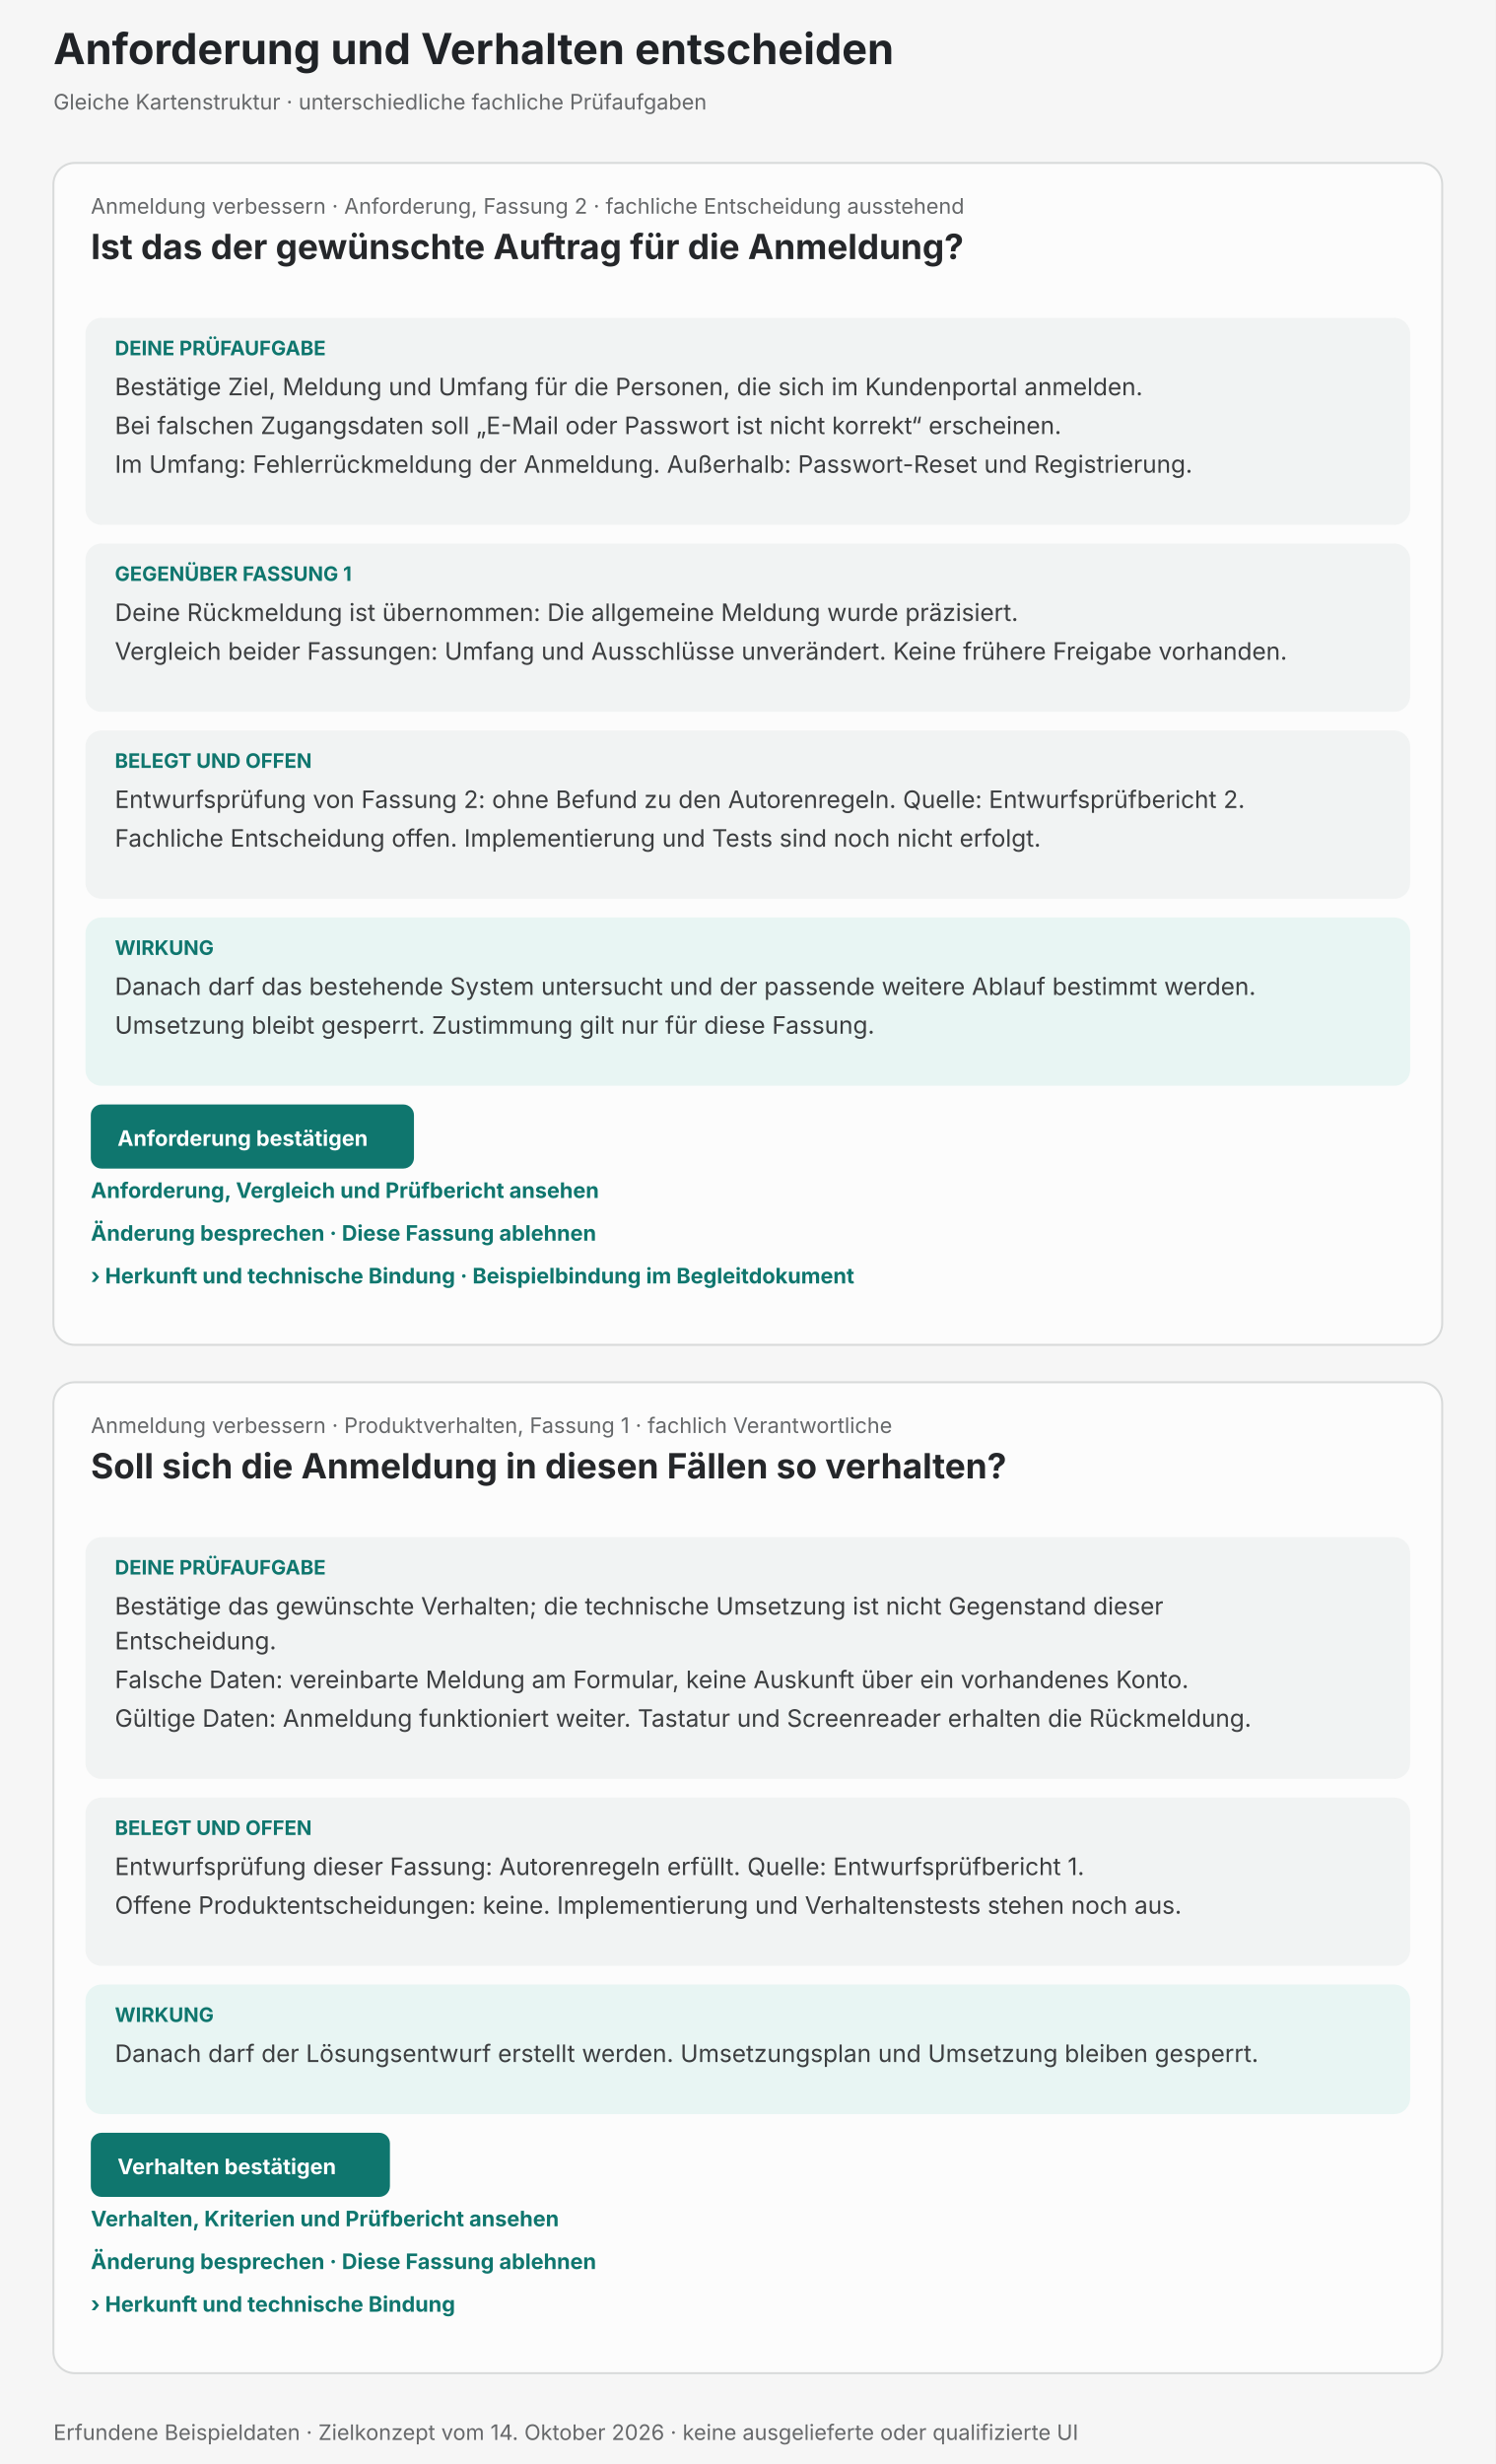
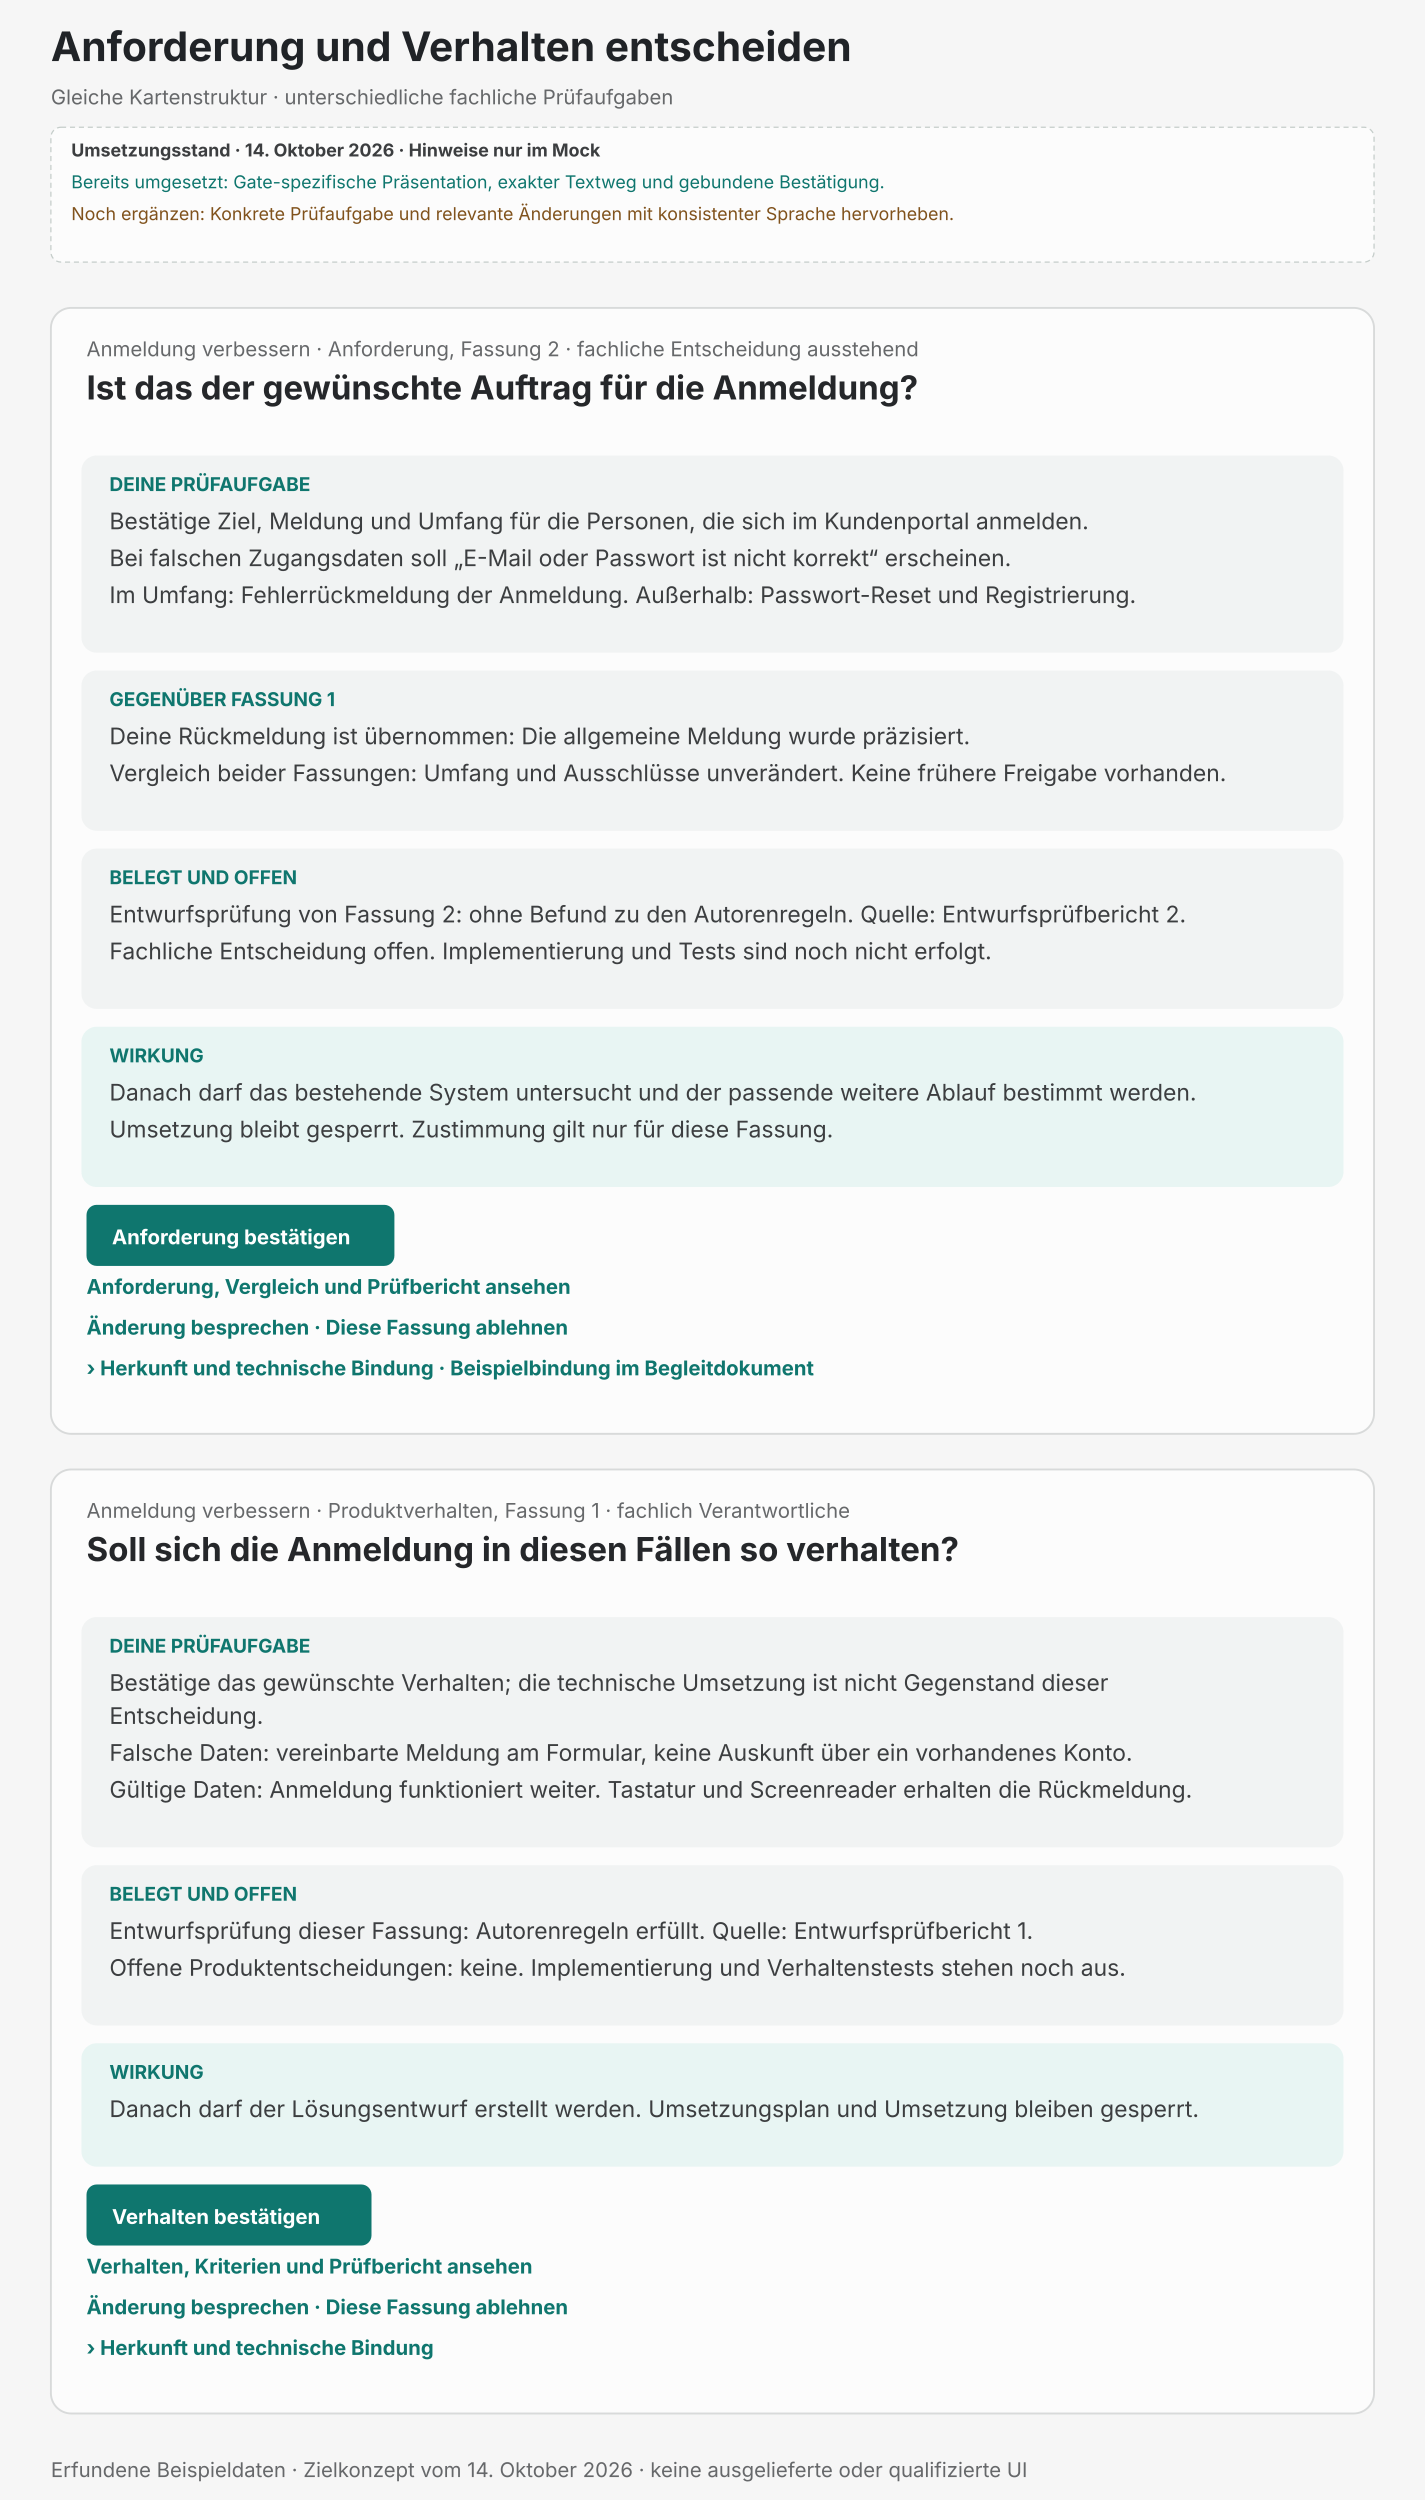
- <svg xmlns="http://www.w3.org/2000/svg" width="1120" height="1845" viewBox="0 0 1120 1845" role="img" aria-labelledby="title desc">
+ <svg xmlns="http://www.w3.org/2000/svg" width="1120" height="1965" viewBox="0 0 1120 1965" role="img" aria-labelledby="title desc">
  <style>
.bg {fill:#f6f6f6} .card {fill:#fcfcfc;stroke:#d8dada;stroke-width:1.5}
.soft {fill:#f1f3f3} .effect {fill:#e8f5f3} .warning {fill:#fff8df}
.title {fill:#202327;font:700 32px Inter,Arial,sans-serif}
.heading {fill:#25272a;font:700 26px Inter,Arial,sans-serif}
.meta {fill:#66686a;font:400 16px Inter,Arial,sans-serif}
.label {fill:#0f766e;font:700 15px Inter,Arial,sans-serif}
.body {fill:#3c3e40;font:400 18px Inter,Arial,sans-serif}
.strong {fill:#25272a;font:700 18px Inter,Arial,sans-serif}
.mono {fill:#3c3e40;font:400 14px "JetBrains Mono",Consolas,monospace}
.button {fill:#0f766e} .buttonText {fill:white;font:700 16px Inter,Arial,sans-serif}
.link {fill:#0f766e;font:700 16px Inter,Arial,sans-serif}
</style>
-   <rect class="bg" width="1120" height="1845" />
+   <rect class="bg" width="1120" height="1965" />
  <text class="title" x="40" y="48">Anforderung und Verhalten entscheiden</text>
  <text class="meta" x="40" y="82">Gleiche Kartenstruktur · unterschiedliche fachliche Prüfaufgaben</text>
-   <g transform="translate(40 122)">
-     <rect class="card" width="1040" height="885" rx="16" />
-     <text class="meta" x="28" y="38">Anmeldung verbessern · Anforderung, Fassung 2 · fachliche Entscheidung ausstehend</text>
-     <text class="heading" x="28" y="72">Ist das der gewünschte Auftrag für die Anmeldung?</text>
-     <rect class="soft" x="24" y="116" width="992" height="155" rx="12" />
-     <text class="label" x="46" y="144">DEINE PRÜFAUFGABE</text>
-     <text class="body" x="46" y="174">Bestätige Ziel, Meldung und Umfang für die Personen, die sich im Kundenportal anmelden.</text>
-     <text class="body" x="46" y="203">Bei falschen Zugangsdaten soll „E-Mail oder Passwort ist nicht korrekt“ erscheinen.</text>
-     <text class="body" x="46" y="232">Im Umfang: Fehlerrückmeldung der Anmeldung. Außerhalb: Passwort-Reset und Registrierung.</text>
-     <rect class="soft" x="24" y="285" width="992" height="126" rx="12" />
-     <text class="label" x="46" y="313">GEGENÜBER FASSUNG 1</text>
-     <text class="body" x="46" y="343">Deine Rückmeldung ist übernommen: Die allgemeine Meldung wurde präzisiert.</text>
-     <text class="body" x="46" y="372">Vergleich beider Fassungen: Umfang und Ausschlüsse unverändert. Keine frühere Freigabe vorhanden.</text>
-     <rect class="soft" x="24" y="425" width="992" height="126" rx="12" />
-     <text class="label" x="46" y="453">BELEGT UND OFFEN</text>
-     <text class="body" x="46" y="483">Entwurfsprüfung von Fassung 2: ohne Befund zu den Autorenregeln. Quelle: Entwurfsprüfbericht 2.</text>
-     <text class="body" x="46" y="512">Fachliche Entscheidung offen. Implementierung und Tests sind noch nicht erfolgt.</text>
-     <rect class="effect" x="24" y="565" width="992" height="126" rx="12" />
-     <text class="label" x="46" y="593">WIRKUNG</text>
-     <text class="body" x="46" y="623">Danach darf das bestehende System untersucht und der passende weitere Ablauf bestimmt werden.</text>
-     <text class="body" x="46" y="652">Umsetzung bleibt gesperrt. Zustimmung gilt nur für diese Fassung.</text>
-     <rect class="button" x="28" y="705" width="242" height="48" rx="8" />
-     <text class="buttonText" x="48" y="736">Anforderung bestätigen</text>
-     <text class="link" x="28" y="775">Anforderung, Vergleich und Prüfbericht ansehen</text>
-     <text class="link" x="28" y="807">Änderung besprechen · Diese Fassung ablehnen</text>
-     <text class="link" x="28" y="839">› Herkunft und technische Bindung · Beispielbindung im Begleitdokument</text>
+   <g id="implementation-review" role="group" aria-label="Umsetzungsstand vom 14. Oktober 2026; Hinweise nur im Mock">
+     <rect x="40" y="100" width="1040" height="106" rx="8" fill="#fcfcfc" stroke="#c5cdca" stroke-dasharray="4 3" />
+     <text x="56" y="123" fill="#3c3e40" font-family="Inter,Arial,sans-serif" font-size="14" font-weight="700">Umsetzungsstand · 14. Oktober 2026 · Hinweise nur im Mock</text>
+     <text x="56" y="148" fill="#0f766e" font-family="Inter,Arial,sans-serif" font-size="14">Bereits umgesetzt: Gate-spezifische Präsentation, exakter Textweg und gebundene Bestätigung.</text>
+     <text x="56" y="173" fill="#80521c" font-family="Inter,Arial,sans-serif" font-size="14">Noch ergänzen: Konkrete Prüfaufgabe und relevante Änderungen mit konsistenter Sprache hervorheben.</text>
  </g>
-   <g transform="translate(40 1035)">
-     <rect class="card" width="1040" height="742" rx="16" />
-     <text class="meta" x="28" y="38">Anmeldung verbessern · Produktverhalten, Fassung 1 · fachlich Verantwortliche</text>
-     <text class="heading" x="28" y="72">Soll sich die Anmeldung in diesen Fällen so verhalten?</text>
-     <rect class="soft" x="24" y="116" width="992" height="181" rx="12" />
-     <text class="label" x="46" y="144">DEINE PRÜFAUFGABE</text>
-     <text class="body" x="46" y="174">Bestätige das gewünschte Verhalten; die technische Umsetzung ist nicht Gegenstand dieser</text>
-     <text class="body" x="46" y="200">Entscheidung.</text>
-     <text class="body" x="46" y="229">Falsche Daten: vereinbarte Meldung am Formular, keine Auskunft über ein vorhandenes Konto.</text>
-     <text class="body" x="46" y="258">Gültige Daten: Anmeldung funktioniert weiter. Tastatur und Screenreader erhalten die Rückmeldung.</text>
-     <rect class="soft" x="24" y="311" width="992" height="126" rx="12" />
-     <text class="label" x="46" y="339">BELEGT UND OFFEN</text>
-     <text class="body" x="46" y="369">Entwurfsprüfung dieser Fassung: Autorenregeln erfüllt. Quelle: Entwurfsprüfbericht 1.</text>
-     <text class="body" x="46" y="398">Offene Produktentscheidungen: keine. Implementierung und Verhaltenstests stehen noch aus.</text>
-     <rect class="effect" x="24" y="451" width="992" height="97" rx="12" />
-     <text class="label" x="46" y="479">WIRKUNG</text>
-     <text class="body" x="46" y="509">Danach darf der Lösungsentwurf erstellt werden. Umsetzungsplan und Umsetzung bleiben gesperrt.</text>
-     <rect class="button" x="28" y="562" width="224" height="48" rx="8" />
-     <text class="buttonText" x="48" y="593">Verhalten bestätigen</text>
-     <text class="link" x="28" y="632">Verhalten, Kriterien und Prüfbericht ansehen</text>
-     <text class="link" x="28" y="664">Änderung besprechen · Diese Fassung ablehnen</text>
-     <text class="link" x="28" y="696">› Herkunft und technische Bindung</text>
+   <g transform="translate(0 120)">
+     <g transform="translate(40 122)">
+       <rect class="card" width="1040" height="885" rx="16" />
+       <text class="meta" x="28" y="38">Anmeldung verbessern · Anforderung, Fassung 2 · fachliche Entscheidung ausstehend</text>
+       <text class="heading" x="28" y="72">Ist das der gewünschte Auftrag für die Anmeldung?</text>
+       <rect class="soft" x="24" y="116" width="992" height="155" rx="12" />
+       <text class="label" x="46" y="144">DEINE PRÜFAUFGABE</text>
+       <text class="body" x="46" y="174">Bestätige Ziel, Meldung und Umfang für die Personen, die sich im Kundenportal anmelden.</text>
+       <text class="body" x="46" y="203">Bei falschen Zugangsdaten soll „E-Mail oder Passwort ist nicht korrekt“ erscheinen.</text>
+       <text class="body" x="46" y="232">Im Umfang: Fehlerrückmeldung der Anmeldung. Außerhalb: Passwort-Reset und Registrierung.</text>
+       <rect class="soft" x="24" y="285" width="992" height="126" rx="12" />
+       <text class="label" x="46" y="313">GEGENÜBER FASSUNG 1</text>
+       <text class="body" x="46" y="343">Deine Rückmeldung ist übernommen: Die allgemeine Meldung wurde präzisiert.</text>
+       <text class="body" x="46" y="372">Vergleich beider Fassungen: Umfang und Ausschlüsse unverändert. Keine frühere Freigabe vorhanden.</text>
+       <rect class="soft" x="24" y="425" width="992" height="126" rx="12" />
+       <text class="label" x="46" y="453">BELEGT UND OFFEN</text>
+       <text class="body" x="46" y="483">Entwurfsprüfung von Fassung 2: ohne Befund zu den Autorenregeln. Quelle: Entwurfsprüfbericht 2.</text>
+       <text class="body" x="46" y="512">Fachliche Entscheidung offen. Implementierung und Tests sind noch nicht erfolgt.</text>
+       <rect class="effect" x="24" y="565" width="992" height="126" rx="12" />
+       <text class="label" x="46" y="593">WIRKUNG</text>
+       <text class="body" x="46" y="623">Danach darf das bestehende System untersucht und der passende weitere Ablauf bestimmt werden.</text>
+       <text class="body" x="46" y="652">Umsetzung bleibt gesperrt. Zustimmung gilt nur für diese Fassung.</text>
+       <rect class="button" x="28" y="705" width="242" height="48" rx="8" />
+       <text class="buttonText" x="48" y="736">Anforderung bestätigen</text>
+       <text class="link" x="28" y="775">Anforderung, Vergleich und Prüfbericht ansehen</text>
+       <text class="link" x="28" y="807">Änderung besprechen · Diese Fassung ablehnen</text>
+       <text class="link" x="28" y="839">› Herkunft und technische Bindung · Beispielbindung im Begleitdokument</text>
+     </g>
+     <g transform="translate(40 1035)">
+       <rect class="card" width="1040" height="742" rx="16" />
+       <text class="meta" x="28" y="38">Anmeldung verbessern · Produktverhalten, Fassung 1 · fachlich Verantwortliche</text>
+       <text class="heading" x="28" y="72">Soll sich die Anmeldung in diesen Fällen so verhalten?</text>
+       <rect class="soft" x="24" y="116" width="992" height="181" rx="12" />
+       <text class="label" x="46" y="144">DEINE PRÜFAUFGABE</text>
+       <text class="body" x="46" y="174">Bestätige das gewünschte Verhalten; die technische Umsetzung ist nicht Gegenstand dieser</text>
+       <text class="body" x="46" y="200">Entscheidung.</text>
+       <text class="body" x="46" y="229">Falsche Daten: vereinbarte Meldung am Formular, keine Auskunft über ein vorhandenes Konto.</text>
+       <text class="body" x="46" y="258">Gültige Daten: Anmeldung funktioniert weiter. Tastatur und Screenreader erhalten die Rückmeldung.</text>
+       <rect class="soft" x="24" y="311" width="992" height="126" rx="12" />
+       <text class="label" x="46" y="339">BELEGT UND OFFEN</text>
+       <text class="body" x="46" y="369">Entwurfsprüfung dieser Fassung: Autorenregeln erfüllt. Quelle: Entwurfsprüfbericht 1.</text>
+       <text class="body" x="46" y="398">Offene Produktentscheidungen: keine. Implementierung und Verhaltenstests stehen noch aus.</text>
+       <rect class="effect" x="24" y="451" width="992" height="97" rx="12" />
+       <text class="label" x="46" y="479">WIRKUNG</text>
+       <text class="body" x="46" y="509">Danach darf der Lösungsentwurf erstellt werden. Umsetzungsplan und Umsetzung bleiben gesperrt.</text>
+       <rect class="button" x="28" y="562" width="224" height="48" rx="8" />
+       <text class="buttonText" x="48" y="593">Verhalten bestätigen</text>
+       <text class="link" x="28" y="632">Verhalten, Kriterien und Prüfbericht ansehen</text>
+       <text class="link" x="28" y="664">Änderung besprechen · Diese Fassung ablehnen</text>
+       <text class="link" x="28" y="696">› Herkunft und technische Bindung</text>
+     </g>
+     <text class="meta" x="40" y="1827">Erfundene Beispieldaten · Zielkonzept vom 14. Oktober 2026 · keine ausgelieferte oder qualifizierte UI</text>
  </g>
-   <text class="meta" x="40" y="1827">Erfundene Beispieldaten · Zielkonzept vom 14. Oktober 2026 · keine ausgelieferte oder qualifizierte UI</text>
</svg>
